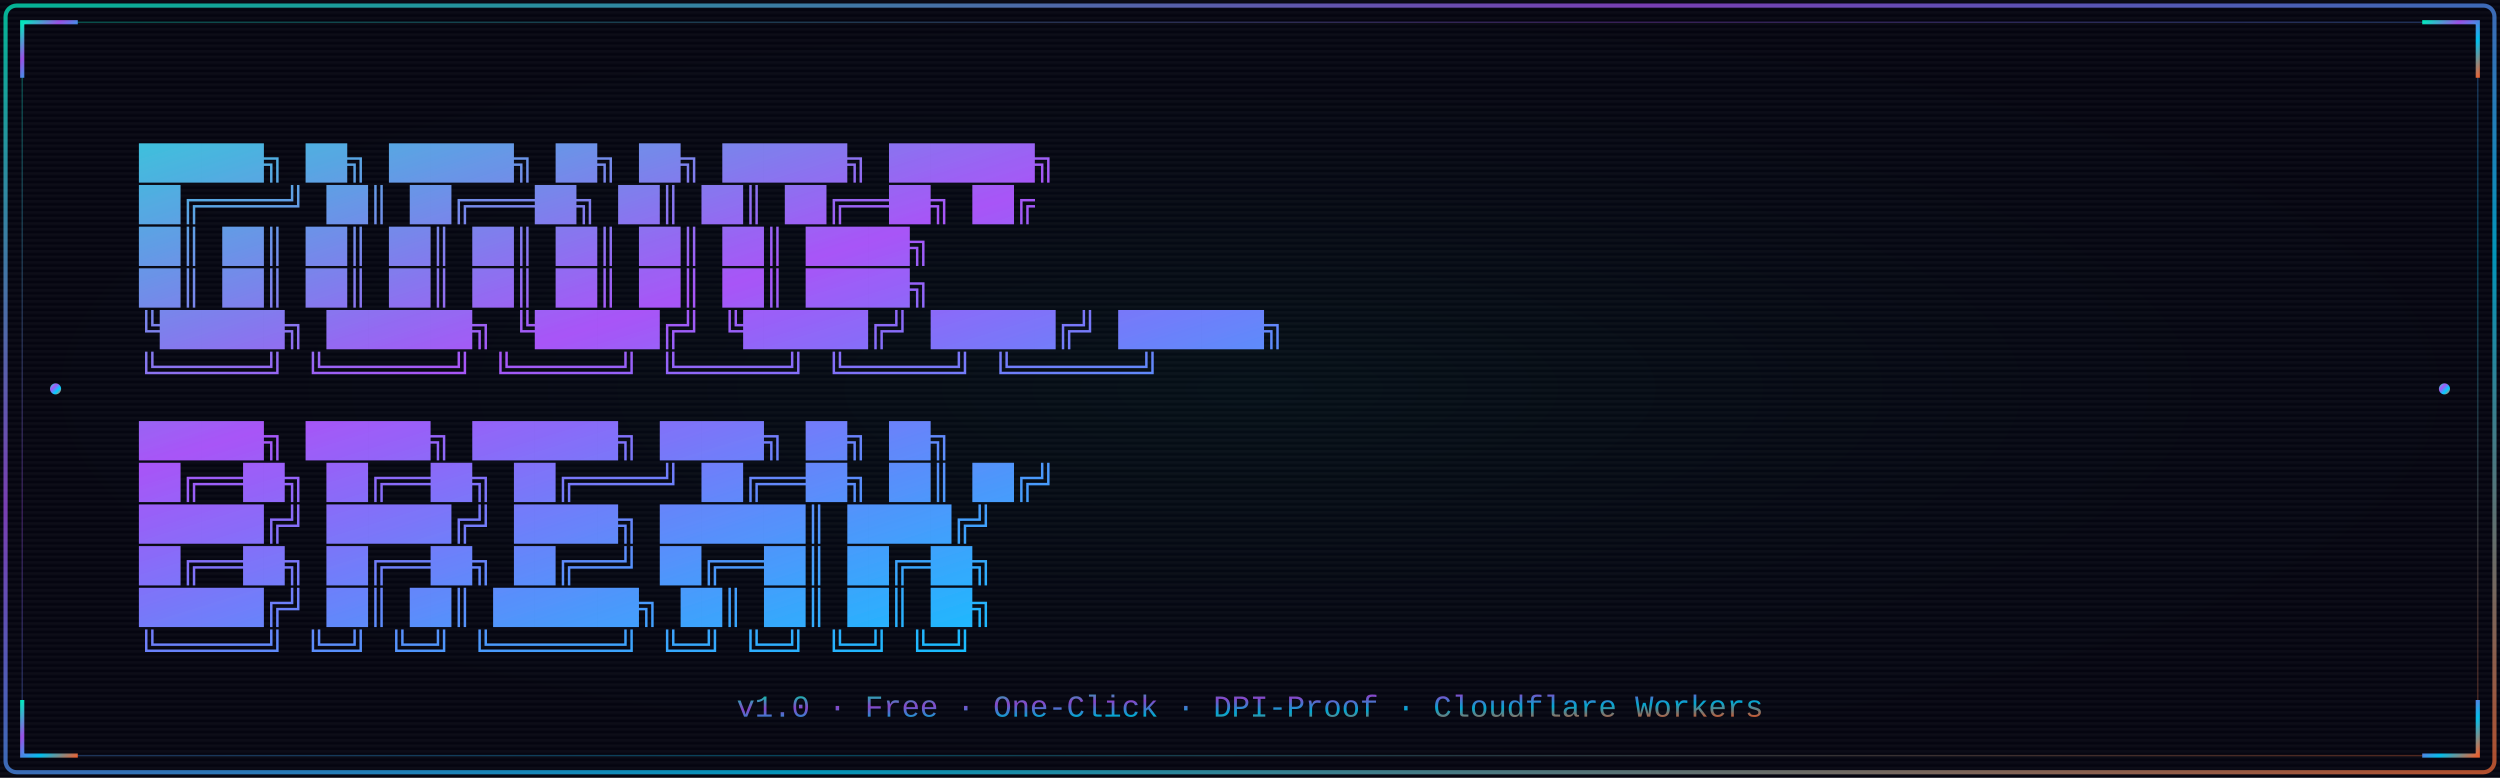
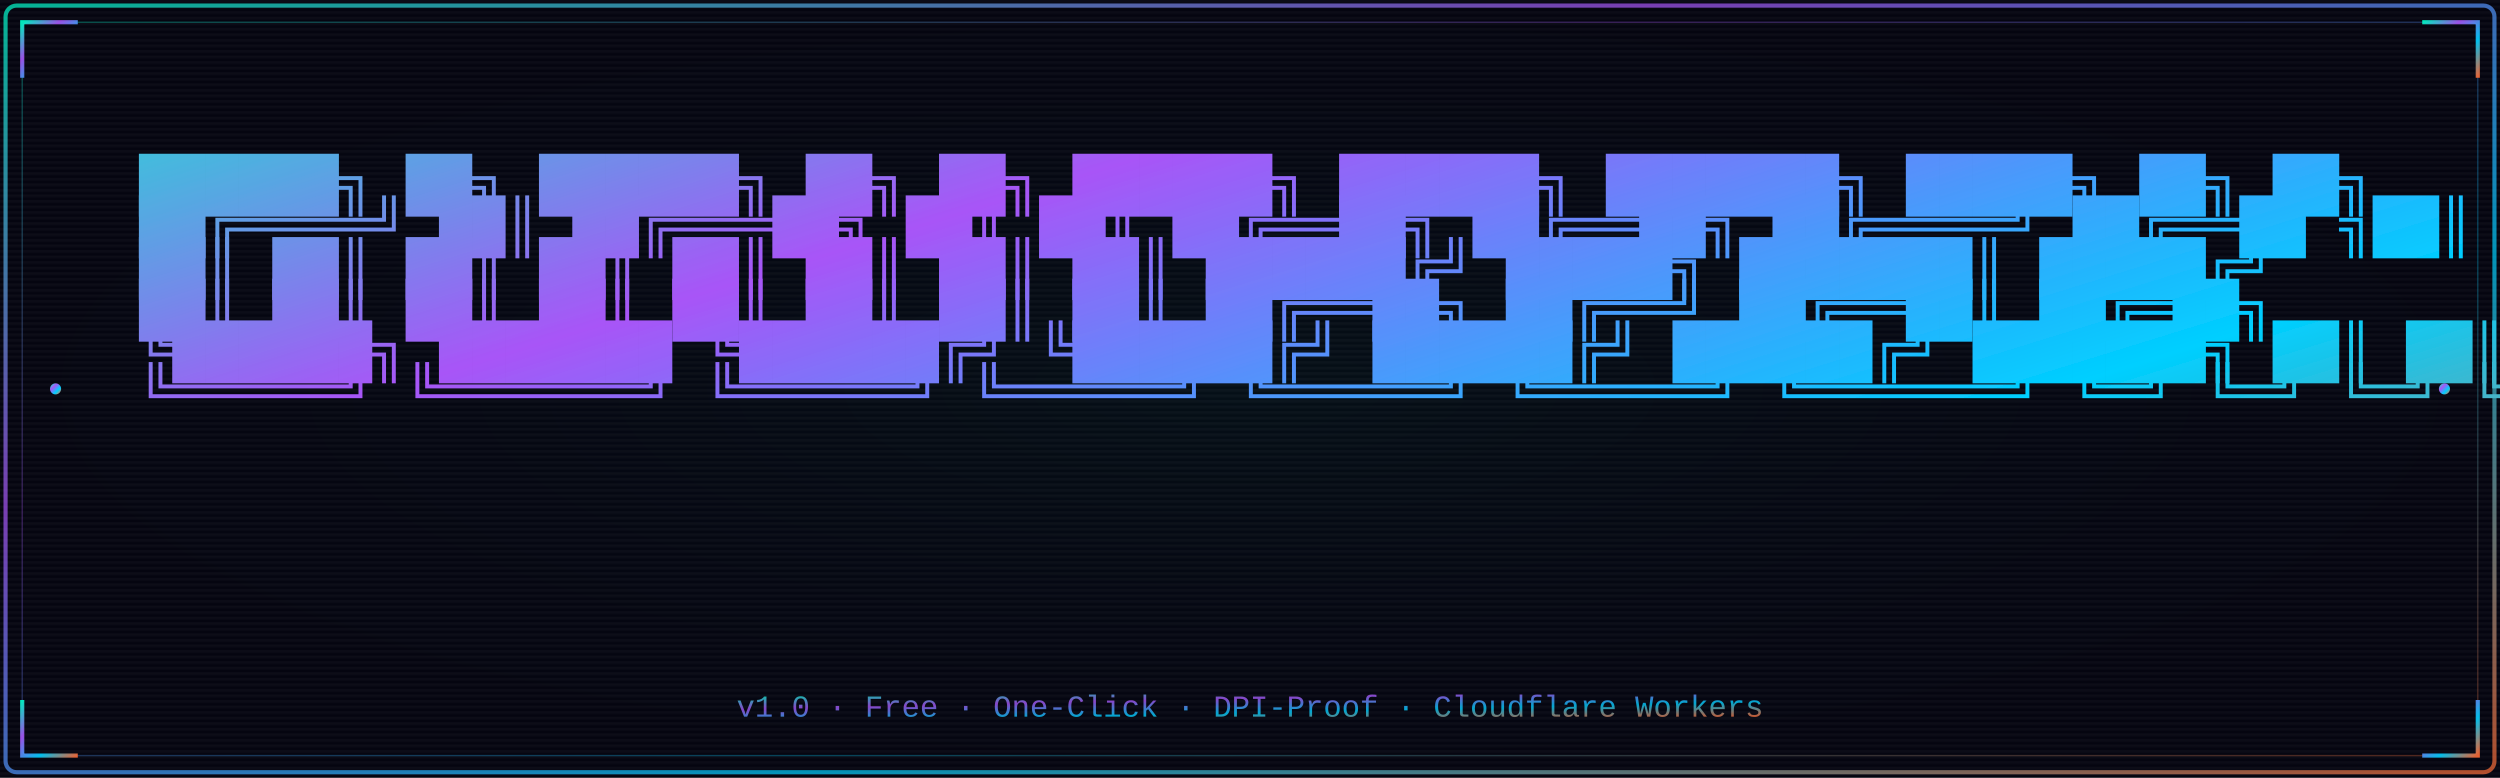
<svg xmlns="http://www.w3.org/2000/svg" viewBox="0 0 900 280" width="900" height="280">
  <defs>
    <linearGradient id="g1" x1="0%" y1="0%" x2="100%" y2="100%">
      <stop offset="0%" stop-color="#00ffcc">
        <animate attributeName="stop-color" values="#00ffcc;#00cfff;#a855f7;#ff6b35;#00ffcc;#39ff14;#ff0080;#00ffcc" dur="8s" repeatCount="indefinite" />
      </stop>
      <stop offset="33%" stop-color="#a855f7">
        <animate attributeName="stop-color" values="#a855f7;#ff0080;#00ffcc;#00cfff;#ff6b35;#a855f7;#00cfff;#a855f7" dur="8s" repeatCount="indefinite" />
      </stop>
      <stop offset="66%" stop-color="#00cfff">
        <animate attributeName="stop-color" values="#00cfff;#39ff14;#ff6b35;#a855f7;#00ffcc;#ff0080;#ff6b35;#00cfff" dur="8s" repeatCount="indefinite" />
      </stop>
      <stop offset="100%" stop-color="#ff6b35">
        <animate attributeName="stop-color" values="#ff6b35;#00ffcc;#a855f7;#39ff14;#ff0080;#00cfff;#00ffcc;#ff6b35" dur="8s" repeatCount="indefinite" />
      </stop>
    </linearGradient>
    <filter id="glow" x="-20%" y="-20%" width="140%" height="140%">
      <feGaussianBlur stdDeviation="3" result="blur" />
      <feMerge>
        <feMergeNode in="blur" />
        <feMergeNode in="blur" />
        <feMergeNode in="SourceGraphic" />
      </feMerge>
    </filter>
    <pattern id="scan" x="0" y="0" width="900" height="2" patternUnits="userSpaceOnUse">
      <rect width="900" height="1" fill="rgba(255,255,255,0.03)" />
    </pattern>
    <clipPath id="clip">
      <rect width="900" height="280" />
    </clipPath>
  </defs>
  <rect width="900" height="280" fill="#050510" />
  <rect width="900" height="280" fill="url(#scan)" />
  <radialGradient id="cg" cx="50%" cy="50%" r="60%">
    <stop offset="0%" stop-color="#00ffcc" stop-opacity="0.04" />
    <stop offset="100%" stop-color="#050510" stop-opacity="0" />
  </radialGradient>
  <rect width="900" height="280" fill="url(#cg)" />
  <rect x="2" y="2" width="896" height="276" rx="4" ry="4" fill="none" stroke="url(#g1)" stroke-width="1.5" stroke-opacity="0.7">
    <animate attributeName="stroke-opacity" values="0.7;1;0.7" dur="3s" repeatCount="indefinite" />
  </rect>
  <rect x="8" y="8" width="884" height="264" rx="2" ry="2" fill="none" stroke="url(#g1)" stroke-width="0.5" stroke-opacity="0.3" />
  <g stroke="url(#g1)" stroke-width="1.5" fill="none" stroke-opacity="0.9">
    <polyline points="8,28 8,8 28,8" />
    <polyline points="872,8 892,8 892,28" />
    <polyline points="8,252 8,272 28,272" />
    <polyline points="872,272 892,272 892,252" />
  </g>
  <mask id="textMask">
-     <g fill="white" font-family="'Courier New', 'Lucida Console', monospace" font-size="12.5" font-weight="bold" letter-spacing="0">
-       <text x="50" y="62">██████╗ ██╗       ██████╗  ██╗   ██╗ ██████╗  ███████╗</text>
-       <text x="50" y="77">██╔════╝ ██║      ██╔═══██╗ ██║   ██║ ██╔══██╗ ██╔</text>
-       <text x="50" y="92">██║      ██║      ██║   ██║ ██║   ██║ ██║  ██║ █████╗</text>
-       <text x="50" y="107">██║      ██║      ██║   ██║ ██║   ██║ ██║  ██║ █████╗</text>
-       <text x="50" y="122">╚██████╗ ███████╗ ╚██████╔╝ ╚██████╔╝ ██████╔╝ ███████╗</text>
-       <text x="50" y="137">╚═════╝ ╚══════╝  ╚═════╝   ╚═════╝  ╚═════╝  ╚══════╝</text>
-       <text x="50" y="162">██████╗  ██████╗  ███████╗  █████╗  ██╗  ██╗</text>
-       <text x="50" y="177">██╔══██╗ ██╔══██╗ ██╔════╝ ██╔══██╗ ██║ ██╔╝</text>
-       <text x="50" y="192">██████╔╝ ██████╔╝ █████╗   ███████║ █████╔╝</text>
-       <text x="50" y="207">██╔══██╗ ██╔══██╗ ██╔══╝   ██╔══██║ ██╔═██╗</text>
-       <text x="50" y="222">██████╔╝ ██║  ██║ ███████╗ ██║  ██║ ██║  ██╗</text>
-       <text x="50" y="237">╚═════╝  ╚═╝  ╚═╝ ╚══════╝ ╚═╝  ╚═╝ ╚═╝  ╚═╝</text>
+     <g fill="white" font-family="'Courier New', 'Lucida Console', monospace" font-size="20" font-weight="bold" letter-spacing="0">
+       <text x="50" y="72">██████╗  ██╗       ██████╗  ██╗   ██╗ ██████╗    ██████╗  ███████╗  █████╗  ██╗  ██╗</text>
+       <text x="50" y="87">██╔════╝ ██║      ██╔═══██╗ ██║   ██║ ██╔══██╗   ██╔══██╗ ██╔════╝ ██╔══██ ╗██║ ██╔╝</text>
+       <text x="50" y="102">██║      ██║      ██║   ██║ ██║   ██║ ██║  ██║   ██████╔╝ █████╗   ███████║ █████╔╝</text>
+       <text x="50" y="117">██║      ██║      ██║   ██║ ██║   ██║ ██║  ██║   ██╔══██╗ ██╔══╝   ██╔══██║ ██╔═██╗</text>
+       <text x="50" y="132">╚██████╗ ███████  ╚██████╔╝ ╚██████╔╝ ██████╔╝   ██████╔╝ ███████╗ ██║  ██║ ██║  ██╗</text>
+       <text x="50" y="147">╚═════╝ ╚══════╝  ╚═════╝   ╚═════╝  ╚═════╝    ╚═════╝  ╚══════╝ ╚═╝  ╚═╝ ╚═╝  ╚═╝</text>
    </g>
  </mask>
  <rect width="900" height="280" fill="url(#g1)" mask="url(#textMask)" filter="url(#glow)" />
  <g font-family="'Courier New', monospace" font-size="11" fill="url(#g1)" opacity="0.8" text-anchor="middle">
    <text x="450" y="258">v1.0  ·  Free  ·  One-Click  ·  DPI-Proof  ·  Cloudflare Workers</text>
  </g>
  <circle cx="20" cy="140" r="2" fill="url(#g1)">
    <animate attributeName="opacity" values="1;0.2;1" dur="2s" repeatCount="indefinite" />
    <animate attributeName="r" values="2;3;2" dur="2s" repeatCount="indefinite" />
  </circle>
  <circle cx="880" cy="140" r="2" fill="url(#g1)">
    <animate attributeName="opacity" values="0.2;1;0.2" dur="2s" repeatCount="indefinite" />
    <animate attributeName="r" values="3;2;3" dur="2s" repeatCount="indefinite" />
  </circle>
</svg>
